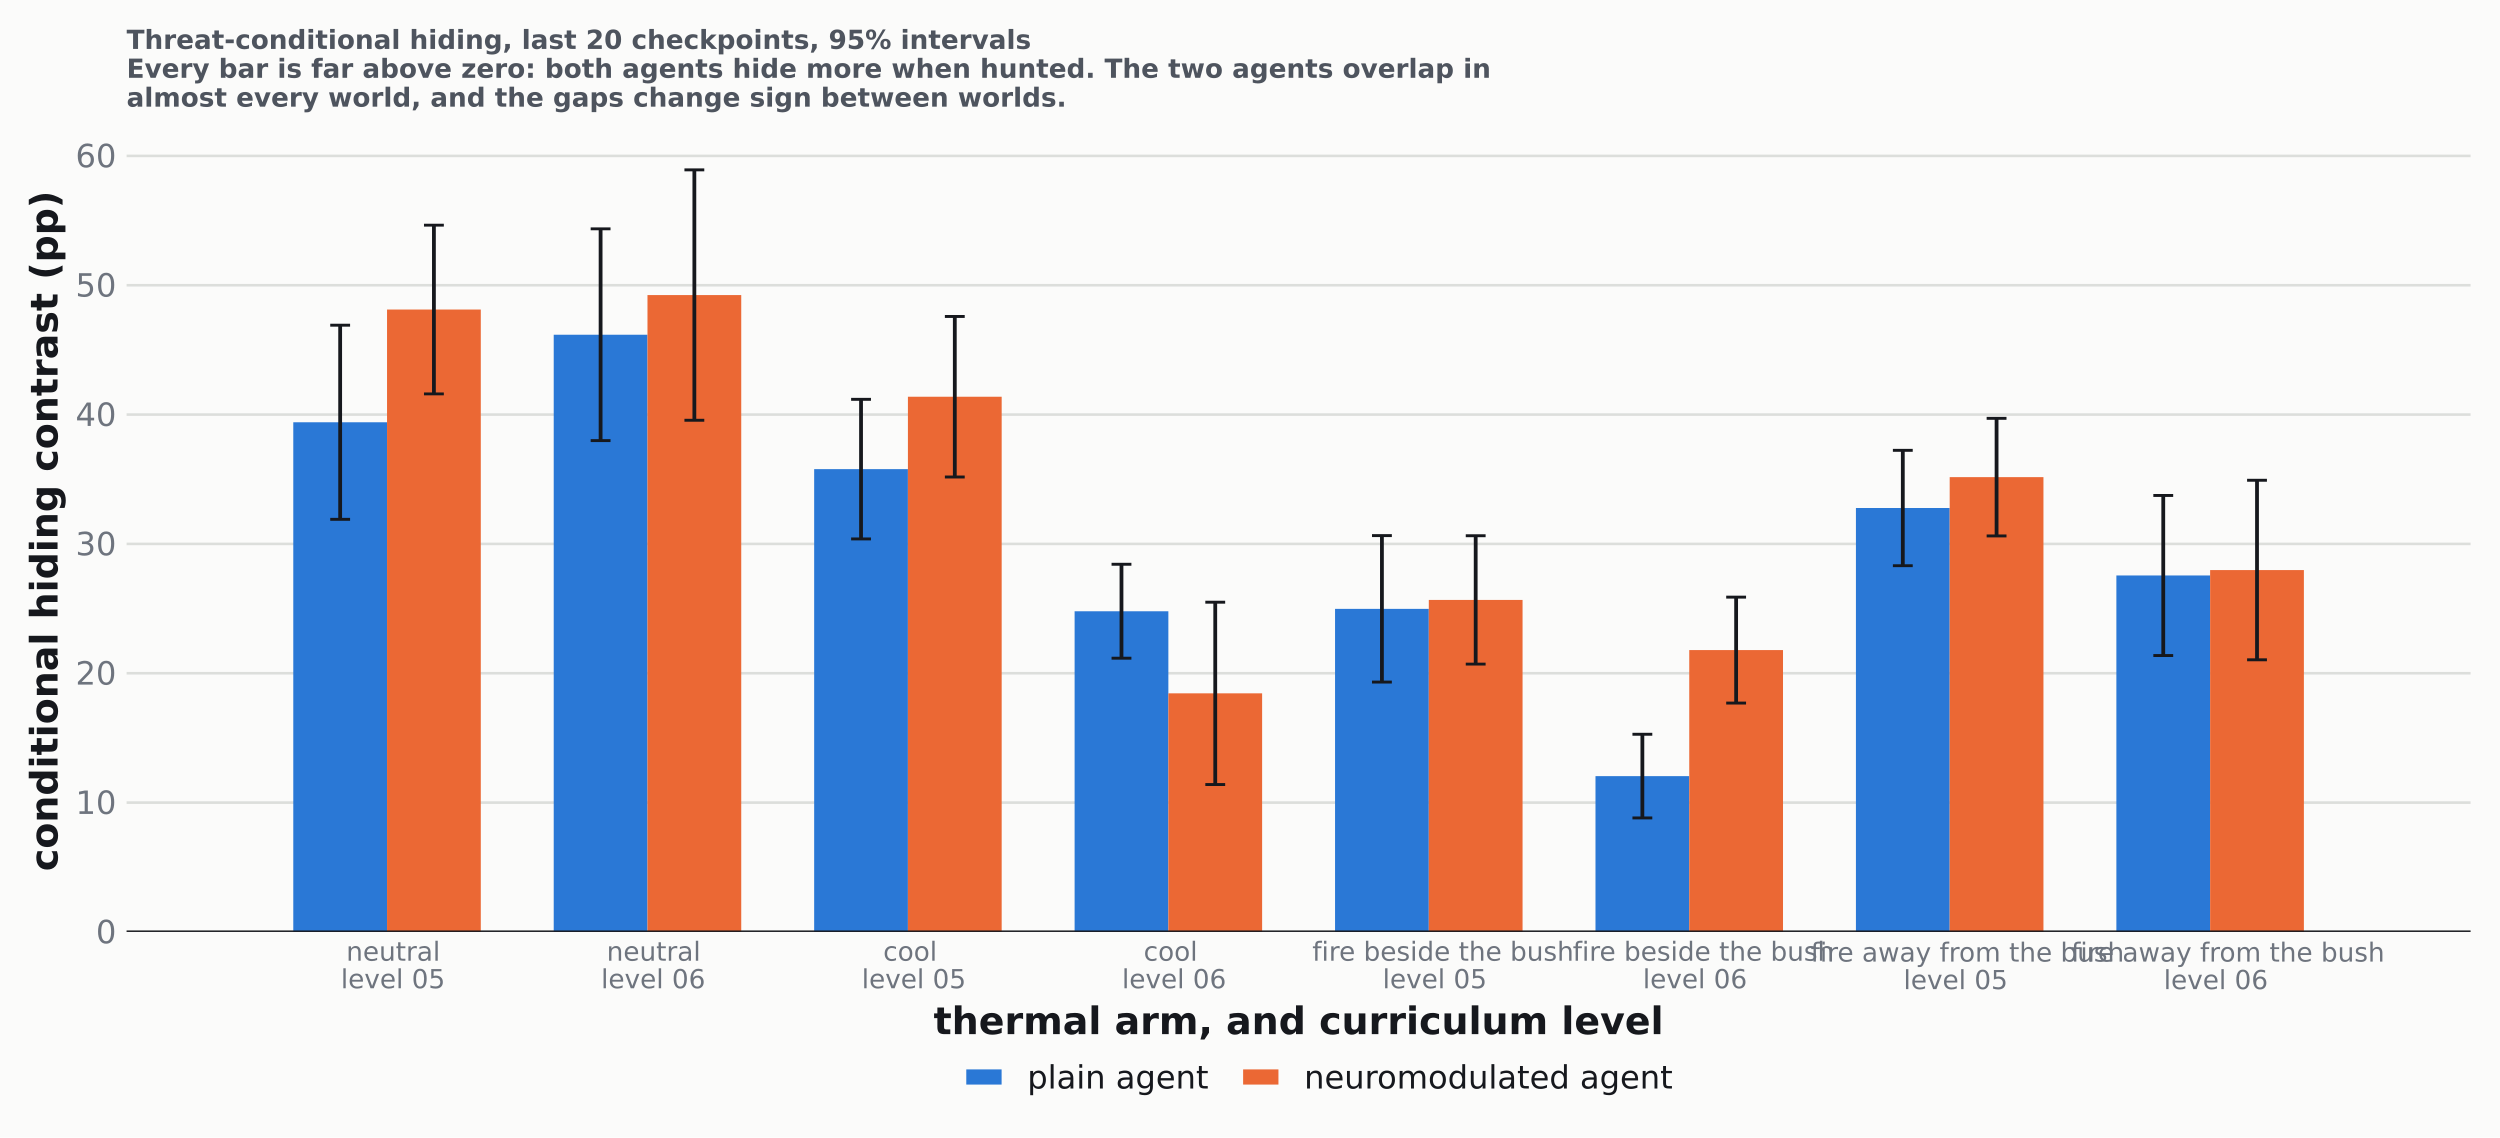
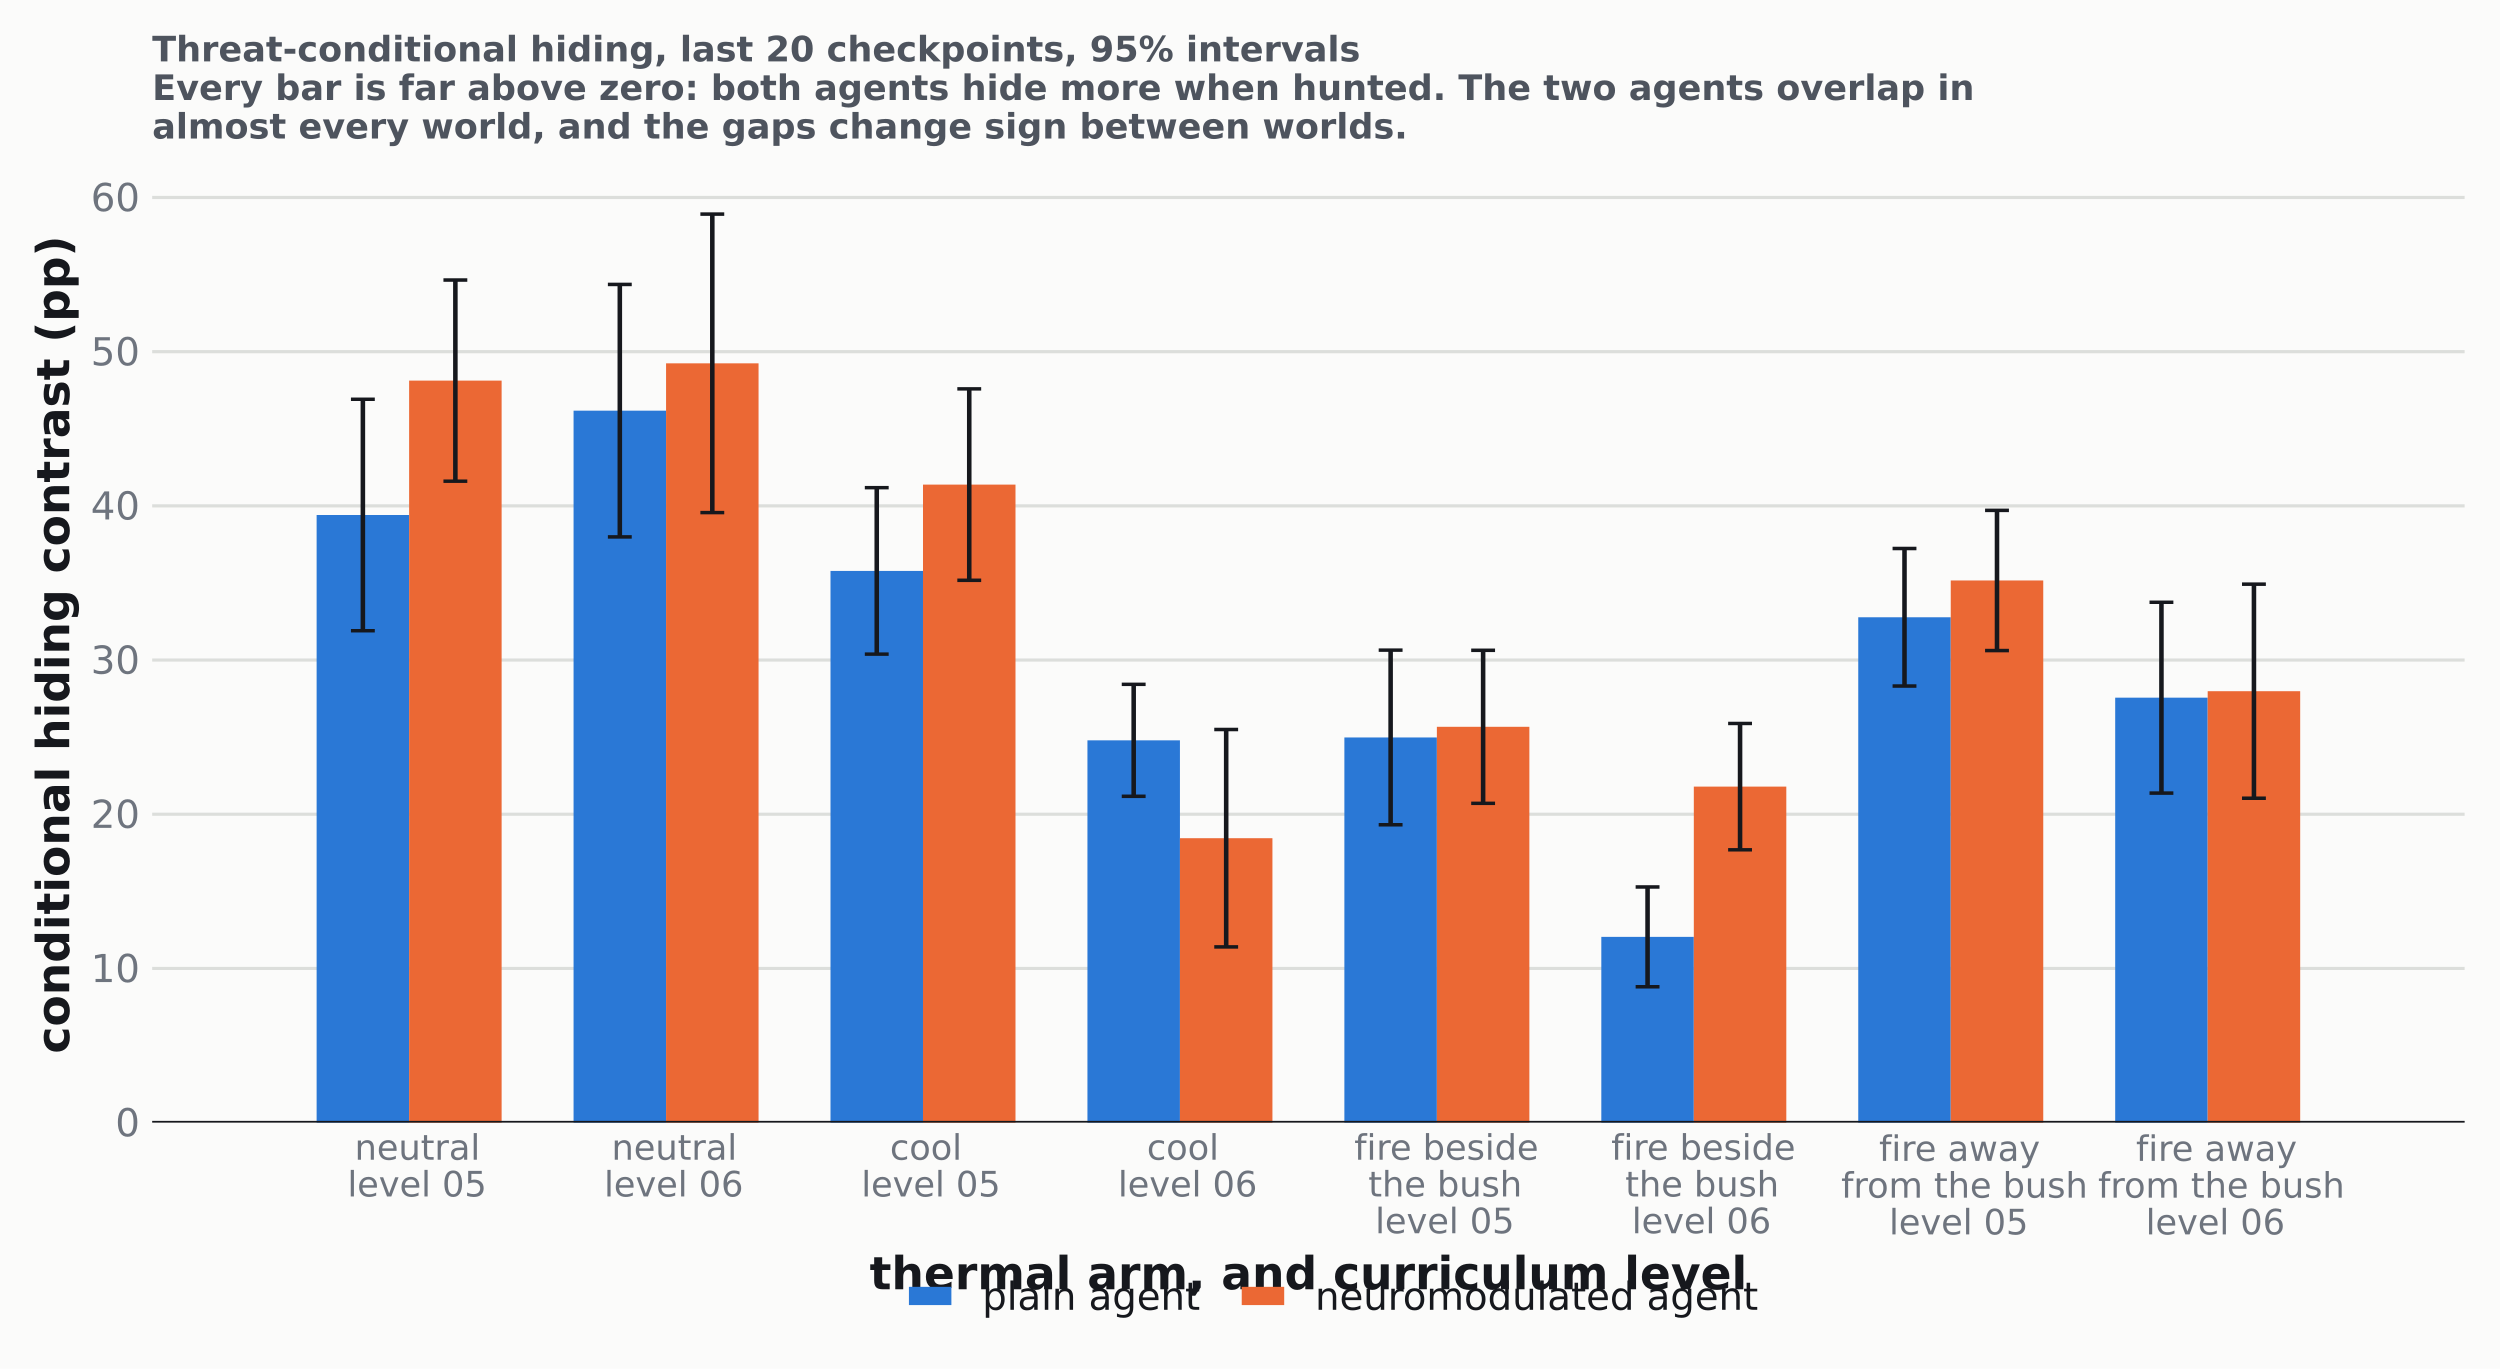
- <svg xmlns="http://www.w3.org/2000/svg" xmlns:xlink="http://www.w3.org/1999/xlink" width="856.378pt" height="389.66pt" viewBox="0 0 856.378 389.66" version="1.1">
+ <svg xmlns="http://www.w3.org/2000/svg" xmlns:xlink="http://www.w3.org/1999/xlink" width="712.378pt" height="390.023pt" viewBox="0 0 712.378 390.023" version="1.1">
  <defs>
    <style type="text/css">*{stroke-linejoin: round; stroke-linecap: butt}</style>
  </defs>
  <g id="figure_1">
    <g id="patch_1">
-       <path d="M 0 389.66  L 856.378 389.66  L 856.378 0  L 0 0  z " style="fill: #fbfbfa" />
+       <path d="M 0 390.023  L 712.378 390.023  L 712.378 0  L 0 0  z " style="fill: #fbfbfa" />
    </g>
    <g id="axes_1">
      <g id="patch_2">
-         <path d="M 43.365 319.235  L 846.298 319.235  L 846.298 44.542  L 43.365 44.542  z " style="fill: #fbfbfa" />
+         <path d="M 43.365 319.894  L 702.298 319.894  L 702.298 47.483  L 43.365 47.483  z " style="fill: #fbfbfa" />
      </g>
      <g id="matplotlib.axis_1">
        <g id="xtick_1">
          <g id="line2d_1" />
          <g id="text_1">
-             <text style="font-size: 9px; font-family: 'Pretendard', 'system-ui', 'DejaVu Sans', sans-serif; fill: #6e747e" transform="translate(118.6076 329.0979)">neutral</text>
-             <text style="font-size: 9px; font-family: 'Pretendard', 'system-ui', 'DejaVu Sans', sans-serif; fill: #6e747e" transform="translate(116.7661 338.5268)">level 05</text>
+             <text style="font-size: 10px; font-family: 'Pretendard', 'system-ui', 'DejaVu Sans', sans-serif; fill: #6e747e" transform="translate(101.0552 330.4645)">neutral</text>
+             <text style="font-size: 10px; font-family: 'Pretendard', 'system-ui', 'DejaVu Sans', sans-serif; fill: #6e747e" transform="translate(99.00907 340.9411)">level 05</text>
          </g>
        </g>
        <g id="xtick_2">
          <g id="line2d_2" />
          <g id="text_2">
-             <text style="font-size: 9px; font-family: 'Pretendard', 'system-ui', 'DejaVu Sans', sans-serif; fill: #6e747e" transform="translate(207.8224 329.0979)">neutral</text>
-             <text style="font-size: 9px; font-family: 'Pretendard', 'system-ui', 'DejaVu Sans', sans-serif; fill: #6e747e" transform="translate(205.9064 338.5268)">level 06</text>
+             <text style="font-size: 10px; font-family: 'Pretendard', 'system-ui', 'DejaVu Sans', sans-serif; fill: #6e747e" transform="translate(174.27 330.4645)">neutral</text>
+             <text style="font-size: 10px; font-family: 'Pretendard', 'system-ui', 'DejaVu Sans', sans-serif; fill: #6e747e" transform="translate(172.1411 340.9411)">level 06</text>
          </g>
        </g>
        <g id="xtick_3">
          <g id="line2d_3" />
          <g id="text_3">
-             <text style="font-size: 9px; font-family: 'Pretendard', 'system-ui', 'DejaVu Sans', sans-serif; fill: #6e747e" transform="translate(302.5406 329.0979)">cool</text>
-             <text style="font-size: 9px; font-family: 'Pretendard', 'system-ui', 'DejaVu Sans', sans-serif; fill: #6e747e" transform="translate(295.1958 338.5268)">level 05</text>
+             <text style="font-size: 10px; font-family: 'Pretendard', 'system-ui', 'DejaVu Sans', sans-serif; fill: #6e747e" transform="translate(253.5997 330.4645)">cool</text>
+             <text style="font-size: 10px; font-family: 'Pretendard', 'system-ui', 'DejaVu Sans', sans-serif; fill: #6e747e" transform="translate(245.4388 340.9411)">level 05</text>
          </g>
        </g>
        <g id="xtick_4">
          <g id="line2d_4" />
          <g id="text_4">
-             <text style="font-size: 9px; font-family: 'Pretendard', 'system-ui', 'DejaVu Sans', sans-serif; fill: #6e747e" transform="translate(391.7555 329.0979)">cool</text>
-             <text style="font-size: 9px; font-family: 'Pretendard', 'system-ui', 'DejaVu Sans', sans-serif; fill: #6e747e" transform="translate(384.3361 338.5268)">level 06</text>
+             <text style="font-size: 10px; font-family: 'Pretendard', 'system-ui', 'DejaVu Sans', sans-serif; fill: #6e747e" transform="translate(326.8145 330.4645)">cool</text>
+             <text style="font-size: 10px; font-family: 'Pretendard', 'system-ui', 'DejaVu Sans', sans-serif; fill: #6e747e" transform="translate(318.5708 340.9411)">level 06</text>
          </g>
        </g>
        <g id="xtick_5">
          <g id="line2d_5" />
          <g id="text_5">
-             <text style="font-size: 9px; font-family: 'Pretendard', 'system-ui', 'DejaVu Sans', sans-serif; fill: #6e747e" transform="translate(449.5308 329.0979)">fire beside the bush</text>
-             <text style="font-size: 9px; font-family: 'Pretendard', 'system-ui', 'DejaVu Sans', sans-serif; fill: #6e747e" transform="translate(473.6255 338.5268)">level 05</text>
+             <text style="font-size: 10px; font-family: 'Pretendard', 'system-ui', 'DejaVu Sans', sans-serif; fill: #6e747e" transform="translate(385.8927 330.4645)">fire beside</text>
+             <text style="font-size: 10px; font-family: 'Pretendard', 'system-ui', 'DejaVu Sans', sans-serif; fill: #6e747e" transform="translate(389.8974 340.9411)">the bush</text>
+             <text style="font-size: 10px; font-family: 'Pretendard', 'system-ui', 'DejaVu Sans', sans-serif; fill: #6e747e" transform="translate(391.8685 351.4177)">level 05</text>
          </g>
        </g>
        <g id="xtick_6">
          <g id="line2d_6" />
          <g id="text_6">
-             <text style="font-size: 9px; font-family: 'Pretendard', 'system-ui', 'DejaVu Sans', sans-serif; fill: #6e747e" transform="translate(538.7457 329.0979)">fire beside the bush</text>
-             <text style="font-size: 9px; font-family: 'Pretendard', 'system-ui', 'DejaVu Sans', sans-serif; fill: #6e747e" transform="translate(562.7658 338.5268)">level 06</text>
+             <text style="font-size: 10px; font-family: 'Pretendard', 'system-ui', 'DejaVu Sans', sans-serif; fill: #6e747e" transform="translate(459.1075 330.4645)">fire beside</text>
+             <text style="font-size: 10px; font-family: 'Pretendard', 'system-ui', 'DejaVu Sans', sans-serif; fill: #6e747e" transform="translate(463.1122 340.9411)">the bush</text>
+             <text style="font-size: 10px; font-family: 'Pretendard', 'system-ui', 'DejaVu Sans', sans-serif; fill: #6e747e" transform="translate(465.0005 351.4177)">level 06</text>
          </g>
        </g>
        <g id="xtick_7">
          <g id="line2d_7" />
          <g id="text_7">
-             <text style="font-size: 9px; font-family: 'Pretendard', 'system-ui', 'DejaVu Sans', sans-serif; fill: #6e747e" transform="translate(620.2437 329.3975)">fire away from the bush</text>
-             <text style="font-size: 9px; font-family: 'Pretendard', 'system-ui', 'DejaVu Sans', sans-serif; fill: #6e747e" transform="translate(652.0552 338.8264)">level 05</text>
+             <text style="font-size: 10px; font-family: 'Pretendard', 'system-ui', 'DejaVu Sans', sans-serif; fill: #6e747e" transform="translate(535.4427 330.7973)">fire away</text>
+             <text style="font-size: 10px; font-family: 'Pretendard', 'system-ui', 'DejaVu Sans', sans-serif; fill: #6e747e" transform="translate(524.6325 341.2739)">from the bush</text>
+             <text style="font-size: 10px; font-family: 'Pretendard', 'system-ui', 'DejaVu Sans', sans-serif; fill: #6e747e" transform="translate(538.2982 351.7505)">level 05</text>
          </g>
        </g>
        <g id="xtick_8">
          <g id="line2d_8" />
          <g id="text_8">
-             <text style="font-size: 9px; font-family: 'Pretendard', 'system-ui', 'DejaVu Sans', sans-serif; fill: #6e747e" transform="translate(709.4586 329.3975)">fire away from the bush</text>
-             <text style="font-size: 9px; font-family: 'Pretendard', 'system-ui', 'DejaVu Sans', sans-serif; fill: #6e747e" transform="translate(741.1955 338.8264)">level 06</text>
+             <text style="font-size: 10px; font-family: 'Pretendard', 'system-ui', 'DejaVu Sans', sans-serif; fill: #6e747e" transform="translate(608.6575 330.7973)">fire away</text>
+             <text style="font-size: 10px; font-family: 'Pretendard', 'system-ui', 'DejaVu Sans', sans-serif; fill: #6e747e" transform="translate(597.8474 341.2739)">from the bush</text>
+             <text style="font-size: 10px; font-family: 'Pretendard', 'system-ui', 'DejaVu Sans', sans-serif; fill: #6e747e" transform="translate(611.4302 351.7505)">level 06</text>
          </g>
        </g>
        <g id="text_9">
-           <text style="font-weight: 600; font-size: 13px; font-family: 'Pretendard', 'system-ui', 'DejaVu Sans', sans-serif; text-anchor: middle; fill: #16181d" x="444.831" y="354.256" transform="rotate(-0 444.8313 354.2556)">thermal arm, and curriculum level</text>
+           <text style="font-weight: 600; font-size: 13px; font-family: 'Pretendard', 'system-ui', 'DejaVu Sans', sans-serif; text-anchor: middle; fill: #16181d" x="372.831" y="367.379" transform="rotate(-0 372.8313 367.3789)">thermal arm, and curriculum level</text>
        </g>
      </g>
      <g id="matplotlib.axis_2">
        <g id="ytick_1">
          <g id="line2d_9">
-             <path d="M 43.365 319.235  L 846.298 319.235  " clip-path="url(#p5588cbf4a9)" style="fill: none; stroke: #dcdedb; stroke-width: 0.9; stroke-linecap: round" />
+             <path d="M 43.365 319.894  L 702.298 319.894  " clip-path="url(#pcd1cdc947e)" style="fill: none; stroke: #dcdedb; stroke-width: 0.9; stroke-linecap: round" />
          </g>
          <g id="line2d_10" />
          <g id="text_10">
-             <text style="font-size: 11px; font-family: 'Pretendard', 'system-ui', 'DejaVu Sans', sans-serif; text-anchor: end; fill: #6e747e" x="39.865" y="323.123" transform="rotate(-0 39.86453 323.1233)">0</text>
+             <text style="font-size: 11px; font-family: 'Pretendard', 'system-ui', 'DejaVu Sans', sans-serif; text-anchor: end; fill: #6e747e" x="39.865" y="323.783" transform="rotate(-0 39.86453 323.7829)">0</text>
          </g>
        </g>
        <g id="ytick_2">
          <g id="line2d_11">
-             <path d="M 43.365 274.929  L 846.298 274.929  " clip-path="url(#p5588cbf4a9)" style="fill: none; stroke: #dcdedb; stroke-width: 0.9; stroke-linecap: round" />
+             <path d="M 43.365 275.957  L 702.298 275.957  " clip-path="url(#pcd1cdc947e)" style="fill: none; stroke: #dcdedb; stroke-width: 0.9; stroke-linecap: round" />
          </g>
          <g id="line2d_12" />
          <g id="text_11">
-             <text style="font-size: 11px; font-family: 'Pretendard', 'system-ui', 'DejaVu Sans', sans-serif; text-anchor: end; fill: #6e747e" x="39.865" y="278.818" transform="rotate(-0 39.86453 278.8181)">10</text>
+             <text style="font-size: 11px; font-family: 'Pretendard', 'system-ui', 'DejaVu Sans', sans-serif; text-anchor: end; fill: #6e747e" x="39.865" y="279.846" transform="rotate(-0 39.86453 279.8455)">10</text>
          </g>
        </g>
        <g id="ytick_3">
          <g id="line2d_13">
-             <path d="M 43.365 230.624  L 846.298 230.624  " clip-path="url(#p5588cbf4a9)" style="fill: none; stroke: #dcdedb; stroke-width: 0.9; stroke-linecap: round" />
+             <path d="M 43.365 232.019  L 702.298 232.019  " clip-path="url(#pcd1cdc947e)" style="fill: none; stroke: #dcdedb; stroke-width: 0.9; stroke-linecap: round" />
          </g>
          <g id="line2d_14" />
          <g id="text_12">
-             <text style="font-size: 11px; font-family: 'Pretendard', 'system-ui', 'DejaVu Sans', sans-serif; text-anchor: end; fill: #6e747e" x="39.865" y="234.513" transform="rotate(-0 39.86453 234.5129)">20</text>
+             <text style="font-size: 11px; font-family: 'Pretendard', 'system-ui', 'DejaVu Sans', sans-serif; text-anchor: end; fill: #6e747e" x="39.865" y="235.908" transform="rotate(-0 39.86453 235.9081)">20</text>
          </g>
        </g>
        <g id="ytick_4">
          <g id="line2d_15">
-             <path d="M 43.365 186.319  L 846.298 186.319  " clip-path="url(#p5588cbf4a9)" style="fill: none; stroke: #dcdedb; stroke-width: 0.9; stroke-linecap: round" />
+             <path d="M 43.365 188.082  L 702.298 188.082  " clip-path="url(#pcd1cdc947e)" style="fill: none; stroke: #dcdedb; stroke-width: 0.9; stroke-linecap: round" />
          </g>
          <g id="line2d_16" />
          <g id="text_13">
-             <text style="font-size: 11px; font-family: 'Pretendard', 'system-ui', 'DejaVu Sans', sans-serif; text-anchor: end; fill: #6e747e" x="39.865" y="190.208" transform="rotate(-0 39.86453 190.2076)">30</text>
+             <text style="font-size: 11px; font-family: 'Pretendard', 'system-ui', 'DejaVu Sans', sans-serif; text-anchor: end; fill: #6e747e" x="39.865" y="191.971" transform="rotate(-0 39.86453 191.9708)">30</text>
          </g>
        </g>
        <g id="ytick_5">
          <g id="line2d_17">
-             <path d="M 43.365 142.014  L 846.298 142.014  " clip-path="url(#p5588cbf4a9)" style="fill: none; stroke: #dcdedb; stroke-width: 0.9; stroke-linecap: round" />
+             <path d="M 43.365 144.145  L 702.298 144.145  " clip-path="url(#pcd1cdc947e)" style="fill: none; stroke: #dcdedb; stroke-width: 0.9; stroke-linecap: round" />
          </g>
          <g id="line2d_18" />
          <g id="text_14">
-             <text style="font-size: 11px; font-family: 'Pretendard', 'system-ui', 'DejaVu Sans', sans-serif; text-anchor: end; fill: #6e747e" x="39.865" y="145.902" transform="rotate(-0 39.86453 145.9024)">40</text>
+             <text style="font-size: 11px; font-family: 'Pretendard', 'system-ui', 'DejaVu Sans', sans-serif; text-anchor: end; fill: #6e747e" x="39.865" y="148.033" transform="rotate(-0 39.86453 148.0334)">40</text>
          </g>
        </g>
        <g id="ytick_6">
          <g id="line2d_19">
-             <path d="M 43.365 97.709  L 846.298 97.709  " clip-path="url(#p5588cbf4a9)" style="fill: none; stroke: #dcdedb; stroke-width: 0.9; stroke-linecap: round" />
+             <path d="M 43.365 100.207  L 702.298 100.207  " clip-path="url(#pcd1cdc947e)" style="fill: none; stroke: #dcdedb; stroke-width: 0.9; stroke-linecap: round" />
          </g>
          <g id="line2d_20" />
          <g id="text_15">
-             <text style="font-size: 11px; font-family: 'Pretendard', 'system-ui', 'DejaVu Sans', sans-serif; text-anchor: end; fill: #6e747e" x="39.865" y="101.597" transform="rotate(-0 39.86453 101.5972)">50</text>
+             <text style="font-size: 11px; font-family: 'Pretendard', 'system-ui', 'DejaVu Sans', sans-serif; text-anchor: end; fill: #6e747e" x="39.865" y="104.096" transform="rotate(-0 39.86453 104.096)">50</text>
          </g>
        </g>
        <g id="ytick_7">
          <g id="line2d_21">
-             <path d="M 43.365 53.403  L 846.298 53.403  " clip-path="url(#p5588cbf4a9)" style="fill: none; stroke: #dcdedb; stroke-width: 0.9; stroke-linecap: round" />
+             <path d="M 43.365 56.27  L 702.298 56.27  " clip-path="url(#pcd1cdc947e)" style="fill: none; stroke: #dcdedb; stroke-width: 0.9; stroke-linecap: round" />
          </g>
          <g id="line2d_22" />
          <g id="text_16">
-             <text style="font-size: 11px; font-family: 'Pretendard', 'system-ui', 'DejaVu Sans', sans-serif; text-anchor: end; fill: #6e747e" x="39.865" y="57.292" transform="rotate(-0 39.86453 57.29197)">60</text>
+             <text style="font-size: 11px; font-family: 'Pretendard', 'system-ui', 'DejaVu Sans', sans-serif; text-anchor: end; fill: #6e747e" x="39.865" y="60.159" transform="rotate(-0 39.86453 60.15865)">60</text>
          </g>
        </g>
        <g id="text_17">
-           <text style="font-weight: 600; font-size: 13px; font-family: 'Pretendard', 'system-ui', 'DejaVu Sans', sans-serif; text-anchor: middle; fill: #16181d" x="19.716" y="181.888" transform="rotate(-90 19.71625 181.8885)">conditional hiding contrast (pp)</text>
+           <text style="font-weight: 600; font-size: 13px; font-family: 'Pretendard', 'system-ui', 'DejaVu Sans', sans-serif; text-anchor: middle; fill: #16181d" x="19.716" y="183.688" transform="rotate(-90 19.71625 183.6884)">conditional hiding contrast (pp)</text>
        </g>
      </g>
      <g id="patch_3">
-         <path d="M 100.462 319.235  L 132.579 319.235  L 132.579 144.643  L 100.462 144.643  z " clip-path="url(#p5588cbf4a9)" style="fill: #2a78d6" />
+         <path d="M 90.222 319.894  L 116.579 319.894  L 116.579 146.752  L 90.222 146.752  z " clip-path="url(#pcd1cdc947e)" style="fill: #2a78d6" />
      </g>
      <g id="patch_4">
-         <path d="M 189.677 319.235  L 221.794 319.235  L 221.794 114.66  L 189.677 114.66  z " clip-path="url(#p5588cbf4a9)" style="fill: #2a78d6" />
+         <path d="M 163.437 319.894  L 189.794 319.894  L 189.794 117.018  L 163.437 117.018  z " clip-path="url(#pcd1cdc947e)" style="fill: #2a78d6" />
      </g>
      <g id="patch_5">
-         <path d="M 278.892 319.235  L 311.009 319.235  L 311.009 160.704  L 278.892 160.704  z " clip-path="url(#p5588cbf4a9)" style="fill: #2a78d6" />
+         <path d="M 236.652 319.894  L 263.009 319.894  L 263.009 162.68  L 236.652 162.68  z " clip-path="url(#pcd1cdc947e)" style="fill: #2a78d6" />
      </g>
      <g id="patch_6">
-         <path d="M 368.107 319.235  L 400.224 319.235  L 400.224 209.386  L 368.107 209.386  z " clip-path="url(#p5588cbf4a9)" style="fill: #2a78d6" />
+         <path d="M 309.867 319.894  L 336.224 319.894  L 336.224 210.958  L 309.867 210.958  z " clip-path="url(#pcd1cdc947e)" style="fill: #2a78d6" />
      </g>
      <g id="patch_7">
-         <path d="M 457.321 319.235  L 489.439 319.235  L 489.439 208.562  L 457.321 208.562  z " clip-path="url(#p5588cbf4a9)" style="fill: #2a78d6" />
+         <path d="M 383.081 319.894  L 409.439 319.894  L 409.439 210.141  L 383.081 210.141  z " clip-path="url(#pcd1cdc947e)" style="fill: #2a78d6" />
      </g>
      <g id="patch_8">
-         <path d="M 546.536 319.235  L 578.654 319.235  L 578.654 265.854  L 546.536 265.854  z " clip-path="url(#p5588cbf4a9)" style="fill: #2a78d6" />
+         <path d="M 456.296 319.894  L 482.654 319.894  L 482.654 266.956  L 456.296 266.956  z " clip-path="url(#pcd1cdc947e)" style="fill: #2a78d6" />
      </g>
      <g id="patch_9">
-         <path d="M 635.751 319.235  L 667.868 319.235  L 667.868 174.022  L 635.751 174.022  z " clip-path="url(#p5588cbf4a9)" style="fill: #2a78d6" />
+         <path d="M 529.511 319.894  L 555.868 319.894  L 555.868 175.887  L 529.511 175.887  z " clip-path="url(#pcd1cdc947e)" style="fill: #2a78d6" />
      </g>
      <g id="patch_10">
-         <path d="M 724.966 319.235  L 757.083 319.235  L 757.083 197.132  L 724.966 197.132  z " clip-path="url(#p5588cbf4a9)" style="fill: #2a78d6" />
+         <path d="M 602.726 319.894  L 629.083 319.894  L 629.083 198.805  L 602.726 198.805  z " clip-path="url(#pcd1cdc947e)" style="fill: #2a78d6" />
      </g>
      <g id="patch_11">
-         <path d="M 132.579 319.235  L 164.697 319.235  L 164.697 106.031  L 132.579 106.031  z " clip-path="url(#p5588cbf4a9)" style="fill: #eb6834" />
+         <path d="M 116.579 319.894  L 142.937 319.894  L 142.937 108.461  L 116.579 108.461  z " clip-path="url(#pcd1cdc947e)" style="fill: #eb6834" />
      </g>
      <g id="patch_12">
-         <path d="M 221.794 319.235  L 253.912 319.235  L 253.912 101.067  L 221.794 101.067  z " clip-path="url(#p5588cbf4a9)" style="fill: #eb6834" />
+         <path d="M 189.794 319.894  L 216.152 319.894  L 216.152 103.538  L 189.794 103.538  z " clip-path="url(#pcd1cdc947e)" style="fill: #eb6834" />
      </g>
      <g id="patch_13">
-         <path d="M 311.009 319.235  L 343.126 319.235  L 343.126 135.902  L 311.009 135.902  z " clip-path="url(#p5588cbf4a9)" style="fill: #eb6834" />
+         <path d="M 263.009 319.894  L 289.366 319.894  L 289.366 138.084  L 263.009 138.084  z " clip-path="url(#pcd1cdc947e)" style="fill: #eb6834" />
      </g>
      <g id="patch_14">
-         <path d="M 400.224 319.235  L 432.341 319.235  L 432.341 237.511  L 400.224 237.511  z " clip-path="url(#p5588cbf4a9)" style="fill: #eb6834" />
+         <path d="M 336.224 319.894  L 362.581 319.894  L 362.581 238.85  L 336.224 238.85  z " clip-path="url(#pcd1cdc947e)" style="fill: #eb6834" />
      </g>
      <g id="patch_15">
-         <path d="M 489.439 319.235  L 521.556 319.235  L 521.556 205.503  L 489.439 205.503  z " clip-path="url(#p5588cbf4a9)" style="fill: #eb6834" />
+         <path d="M 409.439 319.894  L 435.796 319.894  L 435.796 207.107  L 409.439 207.107  z " clip-path="url(#pcd1cdc947e)" style="fill: #eb6834" />
      </g>
      <g id="patch_16">
-         <path d="M 578.654 319.235  L 610.771 319.235  L 610.771 222.691  L 578.654 222.691  z " clip-path="url(#p5588cbf4a9)" style="fill: #eb6834" />
+         <path d="M 482.654 319.894  L 509.011 319.894  L 509.011 224.152  L 482.654 224.152  z " clip-path="url(#pcd1cdc947e)" style="fill: #eb6834" />
      </g>
      <g id="patch_17">
-         <path d="M 667.868 319.235  L 699.986 319.235  L 699.986 163.449  L 667.868 163.449  z " clip-path="url(#p5588cbf4a9)" style="fill: #eb6834" />
+         <path d="M 555.868 319.894  L 582.226 319.894  L 582.226 165.402  L 555.868 165.402  z " clip-path="url(#pcd1cdc947e)" style="fill: #eb6834" />
      </g>
      <g id="patch_18">
-         <path d="M 757.083 319.235  L 789.201 319.235  L 789.201 195.269  L 757.083 195.269  z " clip-path="url(#p5588cbf4a9)" style="fill: #eb6834" />
+         <path d="M 629.083 319.894  L 655.441 319.894  L 655.441 196.957  L 629.083 196.957  z " clip-path="url(#pcd1cdc947e)" style="fill: #eb6834" />
      </g>
      <g id="LineCollection_1">
-         <path d="M 116.521 177.896  L 116.521 111.39  " clip-path="url(#p5588cbf4a9)" style="fill: none; stroke: #16181d; stroke-width: 1.3" />
-         <path d="M 205.736 150.931  L 205.736 78.388  " clip-path="url(#p5588cbf4a9)" style="fill: none; stroke: #16181d; stroke-width: 1.3" />
-         <path d="M 294.95 184.618  L 294.95 136.79  " clip-path="url(#p5588cbf4a9)" style="fill: none; stroke: #16181d; stroke-width: 1.3" />
-         <path d="M 384.165 225.474  L 384.165 193.299  " clip-path="url(#p5588cbf4a9)" style="fill: none; stroke: #16181d; stroke-width: 1.3" />
-         <path d="M 473.38 233.652  L 473.38 183.472  " clip-path="url(#p5588cbf4a9)" style="fill: none; stroke: #16181d; stroke-width: 1.3" />
-         <path d="M 562.595 280.192  L 562.595 251.515  " clip-path="url(#p5588cbf4a9)" style="fill: none; stroke: #16181d; stroke-width: 1.3" />
-         <path d="M 651.81 193.781  L 651.81 154.263  " clip-path="url(#p5588cbf4a9)" style="fill: none; stroke: #16181d; stroke-width: 1.3" />
-         <path d="M 741.025 224.545  L 741.025 169.719  " clip-path="url(#p5588cbf4a9)" style="fill: none; stroke: #16181d; stroke-width: 1.3" />
+         <path d="M 103.401 179.729  L 103.401 113.775  " clip-path="url(#pcd1cdc947e)" style="fill: none; stroke: #16181d; stroke-width: 1.3" />
+         <path d="M 176.616 152.988  L 176.616 81.048  " clip-path="url(#pcd1cdc947e)" style="fill: none; stroke: #16181d; stroke-width: 1.3" />
+         <path d="M 249.83 186.395  L 249.83 138.964  " clip-path="url(#pcd1cdc947e)" style="fill: none; stroke: #16181d; stroke-width: 1.3" />
+         <path d="M 323.045 226.912  L 323.045 195.004  " clip-path="url(#pcd1cdc947e)" style="fill: none; stroke: #16181d; stroke-width: 1.3" />
+         <path d="M 396.26 235.023  L 396.26 185.259  " clip-path="url(#pcd1cdc947e)" style="fill: none; stroke: #16181d; stroke-width: 1.3" />
+         <path d="M 469.475 281.175  L 469.475 252.737  " clip-path="url(#pcd1cdc947e)" style="fill: none; stroke: #16181d; stroke-width: 1.3" />
+         <path d="M 542.69 195.482  L 542.69 156.293  " clip-path="url(#pcd1cdc947e)" style="fill: none; stroke: #16181d; stroke-width: 1.3" />
+         <path d="M 615.905 225.99  L 615.905 171.62  " clip-path="url(#pcd1cdc947e)" style="fill: none; stroke: #16181d; stroke-width: 1.3" />
      </g>
      <g id="line2d_23">
        <defs>
-           <path id="m0b430d7c37" d="M 3.4 0  L -3.4 -0  " style="stroke: #16181d" />
+           <path id="m4b3c7bb40b" d="M 3.4 0  L -3.4 -0  " style="stroke: #16181d" />
        </defs>
-         <g clip-path="url(#p5588cbf4a9)">
-           <use xlink:href="#m0b430d7c37" x="116.521" y="177.896" style="fill: #2a78d6; stroke: #16181d" />
-           <use xlink:href="#m0b430d7c37" x="205.736" y="150.931" style="fill: #2a78d6; stroke: #16181d" />
-           <use xlink:href="#m0b430d7c37" x="294.95" y="184.618" style="fill: #2a78d6; stroke: #16181d" />
-           <use xlink:href="#m0b430d7c37" x="384.165" y="225.474" style="fill: #2a78d6; stroke: #16181d" />
-           <use xlink:href="#m0b430d7c37" x="473.38" y="233.652" style="fill: #2a78d6; stroke: #16181d" />
-           <use xlink:href="#m0b430d7c37" x="562.595" y="280.192" style="fill: #2a78d6; stroke: #16181d" />
-           <use xlink:href="#m0b430d7c37" x="651.81" y="193.781" style="fill: #2a78d6; stroke: #16181d" />
-           <use xlink:href="#m0b430d7c37" x="741.025" y="224.545" style="fill: #2a78d6; stroke: #16181d" />
+         <g clip-path="url(#pcd1cdc947e)">
+           <use xlink:href="#m4b3c7bb40b" x="103.401" y="179.729" style="fill: #2a78d6; stroke: #16181d" />
+           <use xlink:href="#m4b3c7bb40b" x="176.616" y="152.988" style="fill: #2a78d6; stroke: #16181d" />
+           <use xlink:href="#m4b3c7bb40b" x="249.83" y="186.395" style="fill: #2a78d6; stroke: #16181d" />
+           <use xlink:href="#m4b3c7bb40b" x="323.045" y="226.912" style="fill: #2a78d6; stroke: #16181d" />
+           <use xlink:href="#m4b3c7bb40b" x="396.26" y="235.023" style="fill: #2a78d6; stroke: #16181d" />
+           <use xlink:href="#m4b3c7bb40b" x="469.475" y="281.175" style="fill: #2a78d6; stroke: #16181d" />
+           <use xlink:href="#m4b3c7bb40b" x="542.69" y="195.482" style="fill: #2a78d6; stroke: #16181d" />
+           <use xlink:href="#m4b3c7bb40b" x="615.905" y="225.99" style="fill: #2a78d6; stroke: #16181d" />
        </g>
      </g>
      <g id="line2d_24">
-         <g clip-path="url(#p5588cbf4a9)">
-           <use xlink:href="#m0b430d7c37" x="116.521" y="111.39" style="fill: #2a78d6; stroke: #16181d" />
-           <use xlink:href="#m0b430d7c37" x="205.736" y="78.388" style="fill: #2a78d6; stroke: #16181d" />
-           <use xlink:href="#m0b430d7c37" x="294.95" y="136.79" style="fill: #2a78d6; stroke: #16181d" />
-           <use xlink:href="#m0b430d7c37" x="384.165" y="193.299" style="fill: #2a78d6; stroke: #16181d" />
-           <use xlink:href="#m0b430d7c37" x="473.38" y="183.472" style="fill: #2a78d6; stroke: #16181d" />
-           <use xlink:href="#m0b430d7c37" x="562.595" y="251.515" style="fill: #2a78d6; stroke: #16181d" />
-           <use xlink:href="#m0b430d7c37" x="651.81" y="154.263" style="fill: #2a78d6; stroke: #16181d" />
-           <use xlink:href="#m0b430d7c37" x="741.025" y="169.719" style="fill: #2a78d6; stroke: #16181d" />
+         <g clip-path="url(#pcd1cdc947e)">
+           <use xlink:href="#m4b3c7bb40b" x="103.401" y="113.775" style="fill: #2a78d6; stroke: #16181d" />
+           <use xlink:href="#m4b3c7bb40b" x="176.616" y="81.048" style="fill: #2a78d6; stroke: #16181d" />
+           <use xlink:href="#m4b3c7bb40b" x="249.83" y="138.964" style="fill: #2a78d6; stroke: #16181d" />
+           <use xlink:href="#m4b3c7bb40b" x="323.045" y="195.004" style="fill: #2a78d6; stroke: #16181d" />
+           <use xlink:href="#m4b3c7bb40b" x="396.26" y="185.259" style="fill: #2a78d6; stroke: #16181d" />
+           <use xlink:href="#m4b3c7bb40b" x="469.475" y="252.737" style="fill: #2a78d6; stroke: #16181d" />
+           <use xlink:href="#m4b3c7bb40b" x="542.69" y="156.293" style="fill: #2a78d6; stroke: #16181d" />
+           <use xlink:href="#m4b3c7bb40b" x="615.905" y="171.62" style="fill: #2a78d6; stroke: #16181d" />
        </g>
      </g>
      <g id="LineCollection_2">
-         <path d="M 148.638 134.931  L 148.638 77.131  " clip-path="url(#p5588cbf4a9)" style="fill: none; stroke: #16181d; stroke-width: 1.3" />
-         <path d="M 237.853 143.954  L 237.853 58.179  " clip-path="url(#p5588cbf4a9)" style="fill: none; stroke: #16181d; stroke-width: 1.3" />
-         <path d="M 327.068 163.403  L 327.068 108.401  " clip-path="url(#p5588cbf4a9)" style="fill: none; stroke: #16181d; stroke-width: 1.3" />
-         <path d="M 416.283 268.745  L 416.283 206.278  " clip-path="url(#p5588cbf4a9)" style="fill: none; stroke: #16181d; stroke-width: 1.3" />
-         <path d="M 505.497 227.489  L 505.497 183.518  " clip-path="url(#p5588cbf4a9)" style="fill: none; stroke: #16181d; stroke-width: 1.3" />
-         <path d="M 594.712 240.839  L 594.712 204.543  " clip-path="url(#p5588cbf4a9)" style="fill: none; stroke: #16181d; stroke-width: 1.3" />
-         <path d="M 683.927 183.592  L 683.927 143.305  " clip-path="url(#p5588cbf4a9)" style="fill: none; stroke: #16181d; stroke-width: 1.3" />
-         <path d="M 773.142 226.02  L 773.142 164.517  " clip-path="url(#p5588cbf4a9)" style="fill: none; stroke: #16181d; stroke-width: 1.3" />
+         <path d="M 129.758 137.121  L 129.758 79.801  " clip-path="url(#pcd1cdc947e)" style="fill: none; stroke: #16181d; stroke-width: 1.3" />
+         <path d="M 202.973 146.069  L 202.973 61.006  " clip-path="url(#pcd1cdc947e)" style="fill: none; stroke: #16181d; stroke-width: 1.3" />
+         <path d="M 276.188 165.356  L 276.188 110.811  " clip-path="url(#pcd1cdc947e)" style="fill: none; stroke: #16181d; stroke-width: 1.3" />
+         <path d="M 349.403 269.824  L 349.403 207.875  " clip-path="url(#pcd1cdc947e)" style="fill: none; stroke: #16181d; stroke-width: 1.3" />
+         <path d="M 422.617 228.91  L 422.617 185.304  " clip-path="url(#pcd1cdc947e)" style="fill: none; stroke: #16181d; stroke-width: 1.3" />
+         <path d="M 495.832 242.15  L 495.832 206.155  " clip-path="url(#pcd1cdc947e)" style="fill: none; stroke: #16181d; stroke-width: 1.3" />
+         <path d="M 569.047 185.378  L 569.047 145.425  " clip-path="url(#pcd1cdc947e)" style="fill: none; stroke: #16181d; stroke-width: 1.3" />
+         <path d="M 642.262 227.453  L 642.262 166.462  " clip-path="url(#pcd1cdc947e)" style="fill: none; stroke: #16181d; stroke-width: 1.3" />
      </g>
      <g id="line2d_25">
-         <g clip-path="url(#p5588cbf4a9)">
-           <use xlink:href="#m0b430d7c37" x="148.638" y="134.931" style="fill: #2a78d6; stroke: #16181d" />
-           <use xlink:href="#m0b430d7c37" x="237.853" y="143.954" style="fill: #2a78d6; stroke: #16181d" />
-           <use xlink:href="#m0b430d7c37" x="327.068" y="163.403" style="fill: #2a78d6; stroke: #16181d" />
-           <use xlink:href="#m0b430d7c37" x="416.283" y="268.745" style="fill: #2a78d6; stroke: #16181d" />
-           <use xlink:href="#m0b430d7c37" x="505.497" y="227.489" style="fill: #2a78d6; stroke: #16181d" />
-           <use xlink:href="#m0b430d7c37" x="594.712" y="240.839" style="fill: #2a78d6; stroke: #16181d" />
-           <use xlink:href="#m0b430d7c37" x="683.927" y="183.592" style="fill: #2a78d6; stroke: #16181d" />
-           <use xlink:href="#m0b430d7c37" x="773.142" y="226.02" style="fill: #2a78d6; stroke: #16181d" />
+         <g clip-path="url(#pcd1cdc947e)">
+           <use xlink:href="#m4b3c7bb40b" x="129.758" y="137.121" style="fill: #2a78d6; stroke: #16181d" />
+           <use xlink:href="#m4b3c7bb40b" x="202.973" y="146.069" style="fill: #2a78d6; stroke: #16181d" />
+           <use xlink:href="#m4b3c7bb40b" x="276.188" y="165.356" style="fill: #2a78d6; stroke: #16181d" />
+           <use xlink:href="#m4b3c7bb40b" x="349.403" y="269.824" style="fill: #2a78d6; stroke: #16181d" />
+           <use xlink:href="#m4b3c7bb40b" x="422.617" y="228.91" style="fill: #2a78d6; stroke: #16181d" />
+           <use xlink:href="#m4b3c7bb40b" x="495.832" y="242.15" style="fill: #2a78d6; stroke: #16181d" />
+           <use xlink:href="#m4b3c7bb40b" x="569.047" y="185.378" style="fill: #2a78d6; stroke: #16181d" />
+           <use xlink:href="#m4b3c7bb40b" x="642.262" y="227.453" style="fill: #2a78d6; stroke: #16181d" />
        </g>
      </g>
      <g id="line2d_26">
-         <g clip-path="url(#p5588cbf4a9)">
-           <use xlink:href="#m0b430d7c37" x="148.638" y="77.131" style="fill: #2a78d6; stroke: #16181d" />
-           <use xlink:href="#m0b430d7c37" x="237.853" y="58.179" style="fill: #2a78d6; stroke: #16181d" />
-           <use xlink:href="#m0b430d7c37" x="327.068" y="108.401" style="fill: #2a78d6; stroke: #16181d" />
-           <use xlink:href="#m0b430d7c37" x="416.283" y="206.278" style="fill: #2a78d6; stroke: #16181d" />
-           <use xlink:href="#m0b430d7c37" x="505.497" y="183.518" style="fill: #2a78d6; stroke: #16181d" />
-           <use xlink:href="#m0b430d7c37" x="594.712" y="204.543" style="fill: #2a78d6; stroke: #16181d" />
-           <use xlink:href="#m0b430d7c37" x="683.927" y="143.305" style="fill: #2a78d6; stroke: #16181d" />
-           <use xlink:href="#m0b430d7c37" x="773.142" y="164.517" style="fill: #2a78d6; stroke: #16181d" />
+         <g clip-path="url(#pcd1cdc947e)">
+           <use xlink:href="#m4b3c7bb40b" x="129.758" y="79.801" style="fill: #2a78d6; stroke: #16181d" />
+           <use xlink:href="#m4b3c7bb40b" x="202.973" y="61.006" style="fill: #2a78d6; stroke: #16181d" />
+           <use xlink:href="#m4b3c7bb40b" x="276.188" y="110.811" style="fill: #2a78d6; stroke: #16181d" />
+           <use xlink:href="#m4b3c7bb40b" x="349.403" y="207.875" style="fill: #2a78d6; stroke: #16181d" />
+           <use xlink:href="#m4b3c7bb40b" x="422.617" y="185.304" style="fill: #2a78d6; stroke: #16181d" />
+           <use xlink:href="#m4b3c7bb40b" x="495.832" y="206.155" style="fill: #2a78d6; stroke: #16181d" />
+           <use xlink:href="#m4b3c7bb40b" x="569.047" y="145.425" style="fill: #2a78d6; stroke: #16181d" />
+           <use xlink:href="#m4b3c7bb40b" x="642.262" y="166.462" style="fill: #2a78d6; stroke: #16181d" />
        </g>
      </g>
      <g id="line2d_27">
-         <path d="M 43.365 319.235  L 846.298 319.235  " clip-path="url(#p5588cbf4a9)" style="fill: none; stroke: #16181d; stroke-linecap: round" />
+         <path d="M 43.365 319.894  L 702.298 319.894  " clip-path="url(#pcd1cdc947e)" style="fill: none; stroke: #16181d; stroke-linecap: round" />
      </g>
      <g id="text_18">
-         <text style="font-weight: 600; font-size: 9px; font-family: 'Pretendard', 'system-ui', 'DejaVu Sans', sans-serif; fill: #4e545e" transform="translate(43.36453 16.75125)">Threat-conditional hiding, last 20 checkpoints, 95% intervals</text>
-         <text style="font-weight: 600; font-size: 9px; font-family: 'Pretendard', 'system-ui', 'DejaVu Sans', sans-serif; fill: #4e545e" transform="translate(43.36453 26.64675)">Every bar is far above zero: both agents hide more when hunted. The two agents overlap in</text>
-         <text style="font-weight: 600; font-size: 9px; font-family: 'Pretendard', 'system-ui', 'DejaVu Sans', sans-serif; fill: #4e545e" transform="translate(43.36453 36.54225)">almost every world, and the gaps change sign between worlds.</text>
+         <text style="font-weight: 600; font-size: 10px; font-family: 'Pretendard', 'system-ui', 'DejaVu Sans', sans-serif; fill: #4e545e" transform="translate(43.36453 17.4925)">Threat-conditional hiding, last 20 checkpoints, 95% intervals</text>
+         <text style="font-weight: 600; font-size: 10px; font-family: 'Pretendard', 'system-ui', 'DejaVu Sans', sans-serif; fill: #4e545e" transform="translate(43.36453 28.4875)">Every bar is far above zero: both agents hide more when hunted. The two agents overlap in</text>
+         <text style="font-weight: 600; font-size: 10px; font-family: 'Pretendard', 'system-ui', 'DejaVu Sans', sans-serif; fill: #4e545e" transform="translate(43.36453 39.4825)">almost every world, and the gaps change sign between worlds.</text>
      </g>
      <g id="legend_1">
        <g id="patch_19">
-           <path d="M 331.001 371.522  L 343.101 371.522  L 343.101 366.325  L 331.001 366.325  z " style="fill: #2a78d6" />
+           <path d="M 259.001 371.885  L 271.101 371.885  L 271.101 366.688  L 259.001 366.688  z " style="fill: #2a78d6" />
        </g>
        <g id="text_19">
-           <text style="font-size: 11px; font-family: 'Pretendard', 'system-ui', 'DejaVu Sans', sans-serif; text-anchor: start; fill: #16181d" x="351.901" y="372.87" transform="rotate(-0 351.9011 372.8695)">plain agent</text>
+           <text style="font-size: 11px; font-family: 'Pretendard', 'system-ui', 'DejaVu Sans', sans-serif; text-anchor: start; fill: #16181d" x="279.901" y="373.233" transform="rotate(-0 279.9011 373.2326)">plain agent</text>
        </g>
        <g id="patch_20">
-           <path d="M 425.833 371.522  L 437.933 371.522  L 437.933 366.325  L 425.833 366.325  z " style="fill: #eb6834" />
+           <path d="M 353.833 371.885  L 365.933 371.885  L 365.933 366.688  L 353.833 366.688  z " style="fill: #eb6834" />
        </g>
        <g id="text_20">
-           <text style="font-size: 11px; font-family: 'Pretendard', 'system-ui', 'DejaVu Sans', sans-serif; text-anchor: start; fill: #16181d" x="446.733" y="372.87" transform="rotate(-0 446.7331 372.8695)">neuromodulated agent</text>
+           <text style="font-size: 11px; font-family: 'Pretendard', 'system-ui', 'DejaVu Sans', sans-serif; text-anchor: start; fill: #16181d" x="374.733" y="373.233" transform="rotate(-0 374.7331 373.2326)">neuromodulated agent</text>
        </g>
      </g>
    </g>
  </g>
  <defs>
-     <clipPath id="p5588cbf4a9">
-       <rect x="43.365" y="44.542" width="802.934" height="274.692" />
+     <clipPath id="pcd1cdc947e">
+       <rect x="43.365" y="47.483" width="658.934" height="272.412" />
    </clipPath>
  </defs>
</svg>
